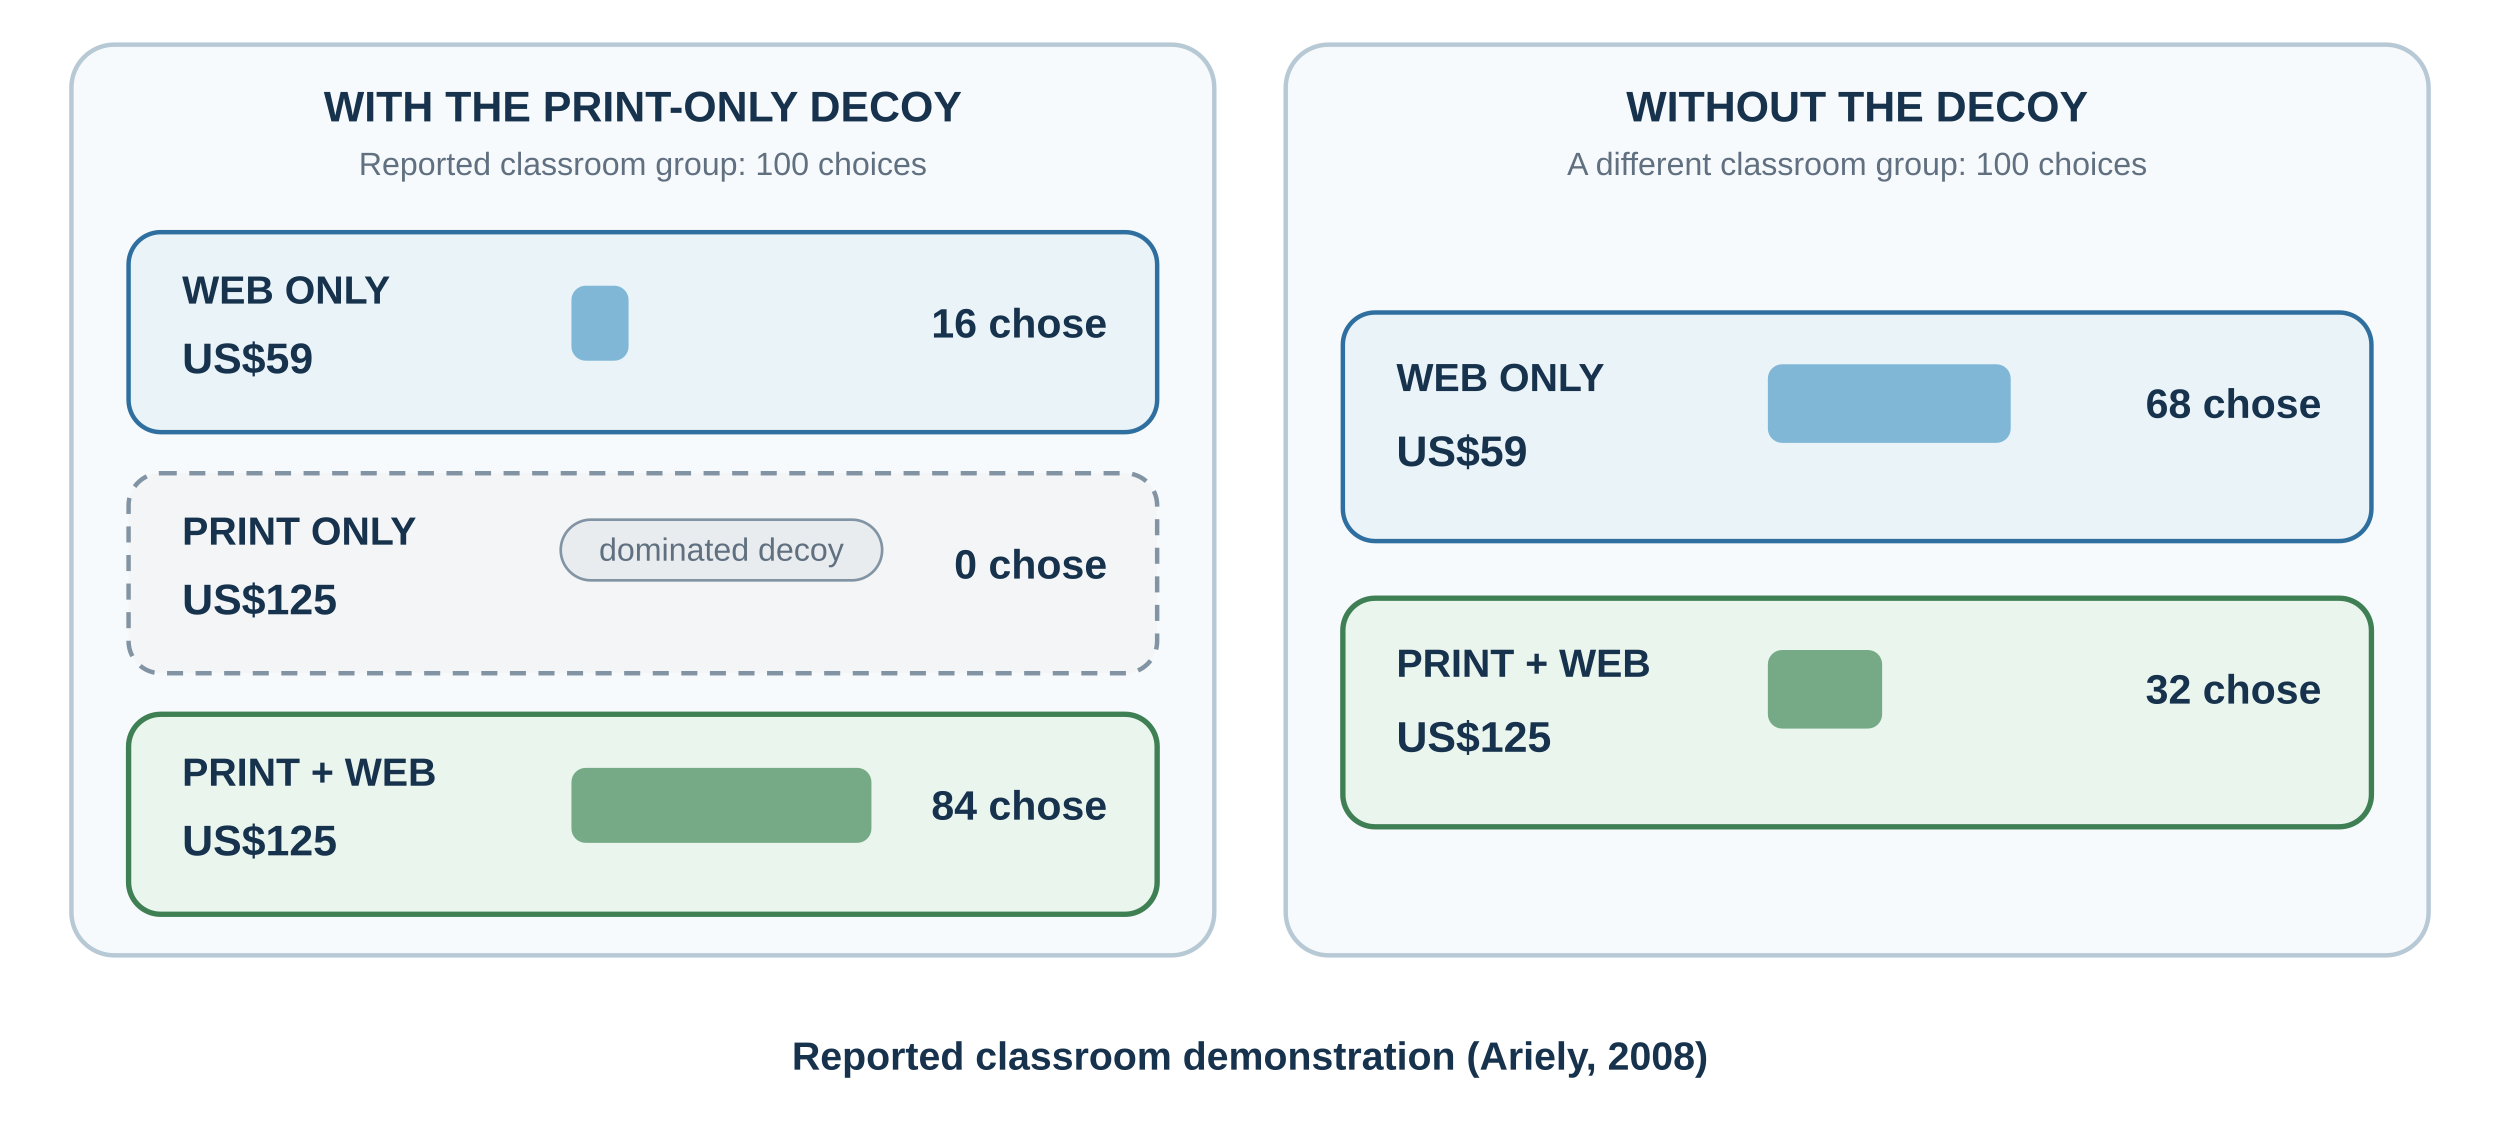
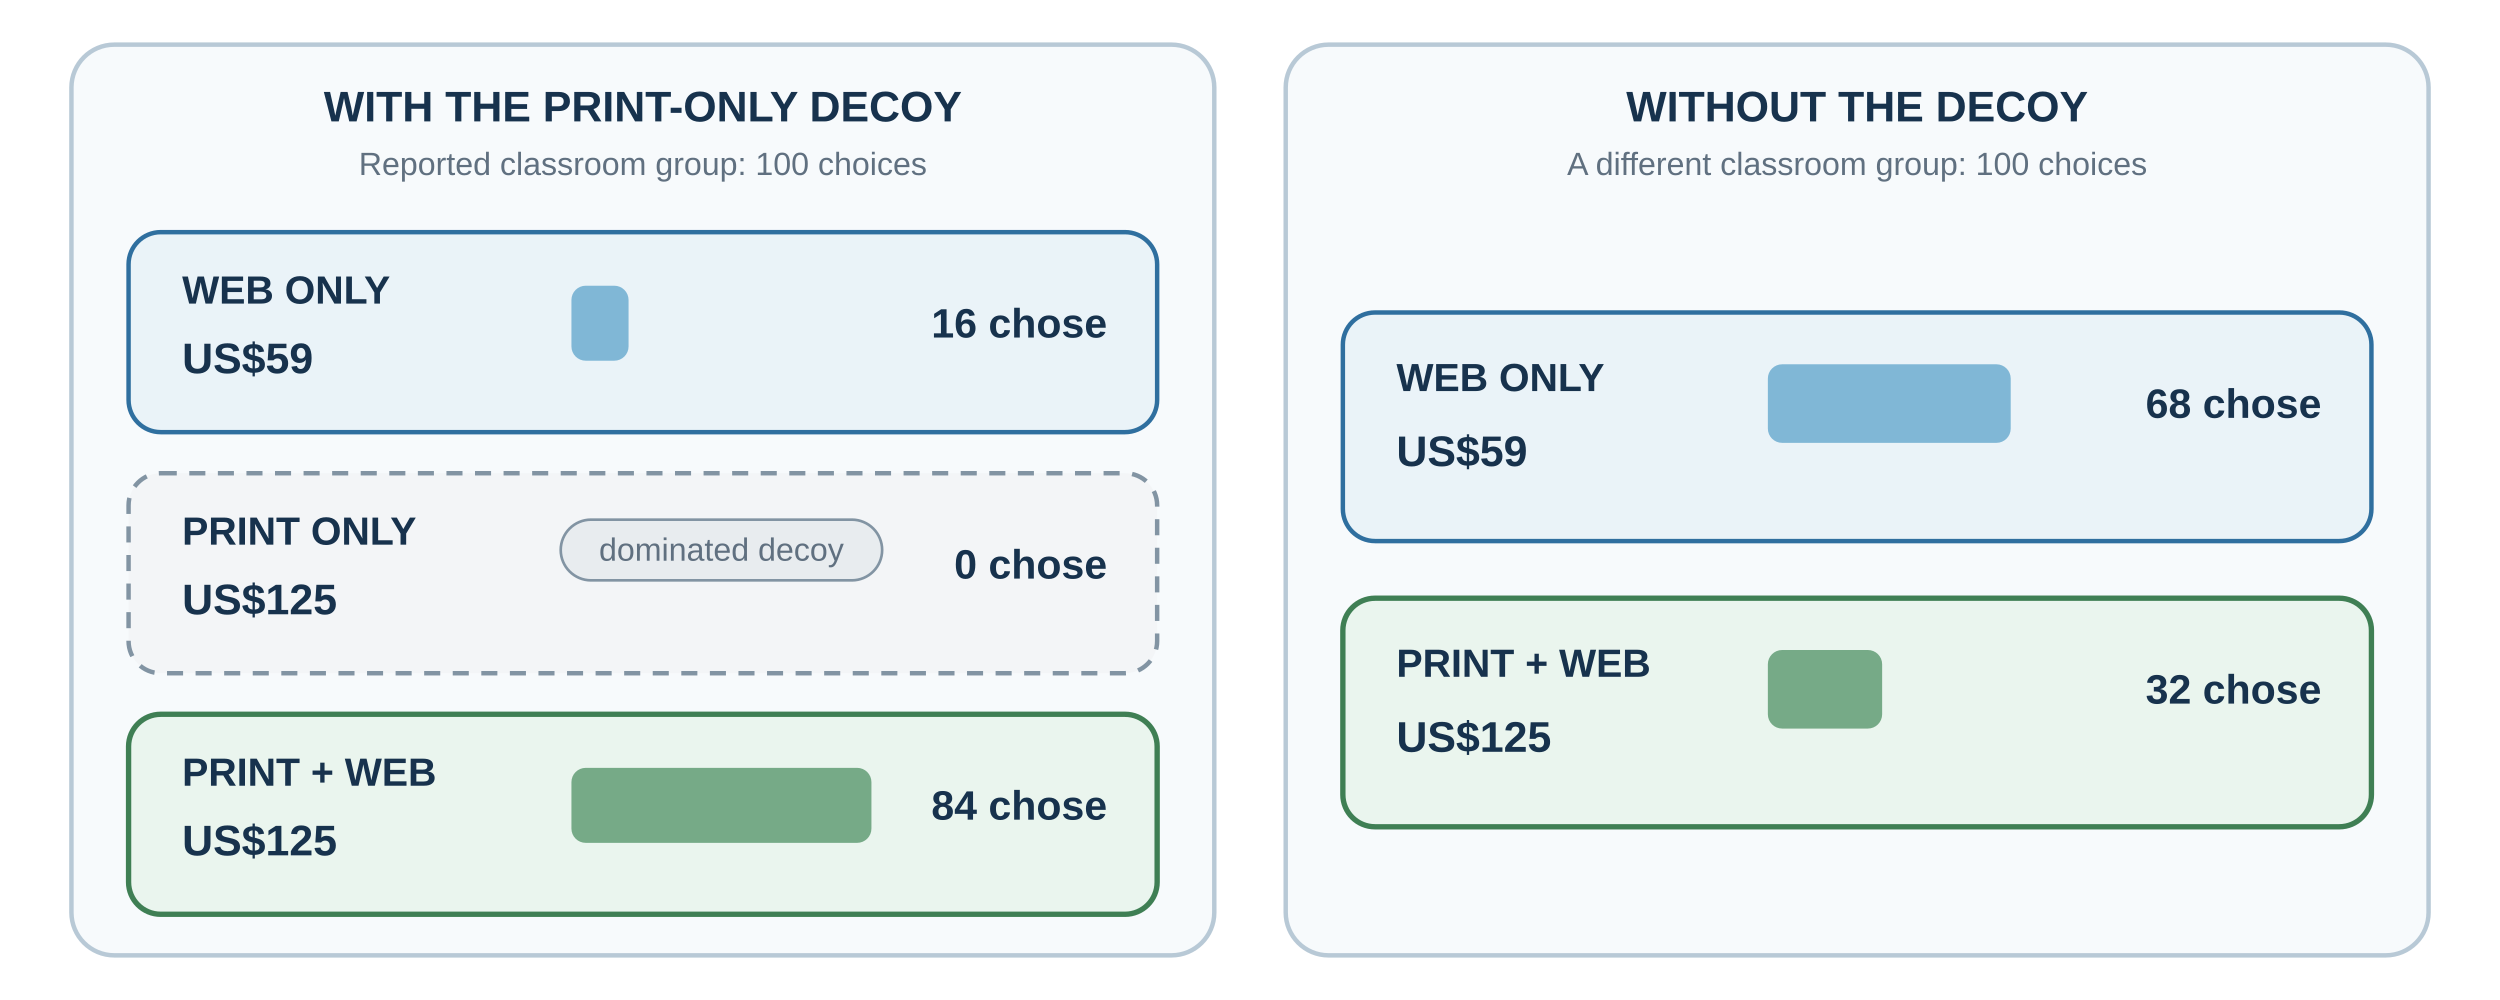
- <svg xmlns="http://www.w3.org/2000/svg" width="1400" height="630" viewBox="0 95 1400 630" role="img" aria-labelledby="title desc">
+ <svg xmlns="http://www.w3.org/2000/svg" width="1400" height="560" viewBox="0 95 1400 560" role="img" aria-labelledby="title desc">
  <defs>
    <style>
      .title{font:700 34px Arial,sans-serif;fill:#17324d}
      .subtitle{font:19px Arial,sans-serif;fill:#607080}
      .panel-title{font:700 24px Arial,sans-serif;fill:#17324d}
      .panel-note{font:18px Arial,sans-serif;fill:#607080}
      .option{font:700 22px Arial,sans-serif;fill:#17324d}
      .price{font:700 24px Arial,sans-serif;fill:#17324d}
      .detail{font:18px Arial,sans-serif;fill:#607080}
      .count{font:700 23px Arial,sans-serif;fill:#17324d}
      .small{font:18px Arial,sans-serif;fill:#607080}
      .footer-strong{font:700 22px Arial,sans-serif;fill:#17324d}
      .footer{font:18px Arial,sans-serif;fill:#536879}
    </style>
  </defs>
  <rect width="1400" height="850" fill="#ffffff" />
  <rect x="40" y="120" width="640" height="510" rx="24" fill="#f7fafc" stroke="#b8c9d6" stroke-width="2.5" />
  <text class="panel-title" x="360" y="163" text-anchor="middle">WITH THE PRINT-ONLY DECOY</text>
  <text class="panel-note" x="360" y="193" text-anchor="middle">Reported classroom group: 100 choices</text>
  <rect x="72" y="225" width="576" height="112" rx="18" fill="#eaf3f8" stroke="#2f6f9f" stroke-width="2.5" />
  <text class="option" x="102" y="265">WEB ONLY</text>
  <text class="price" x="102" y="304">US$59</text>
  <rect x="320" y="255" width="32" height="42" rx="8" fill="#80b7d6" />
  <text class="count" x="620" y="284" text-anchor="end">16 chose</text>
  <rect x="72" y="360" width="576" height="112" rx="18" fill="#f3f5f7" stroke="#8294a3" stroke-width="2.5" stroke-dasharray="9 7" />
  <text class="option" x="102" y="400">PRINT ONLY</text>
  <text class="price" x="102" y="439">US$125</text>
  <rect x="314" y="386" width="180" height="34" rx="17" fill="#e8ecef" stroke="#8294a3" stroke-width="1.5" />
  <text class="small" x="404" y="409" text-anchor="middle">dominated decoy</text>
  <text class="count" x="620" y="419" text-anchor="end">0 chose</text>
  <rect x="72" y="495" width="576" height="112" rx="18" fill="#eaf5ee" stroke="#3f7f54" stroke-width="3" />
  <text class="option" x="102" y="535">PRINT + WEB</text>
  <text class="price" x="102" y="574">US$125</text>
  <rect x="320" y="525" width="168" height="42" rx="8" fill="#76aa87" />
  <text class="count" x="620" y="554" text-anchor="end">84 chose</text>
  <rect x="720" y="120" width="640" height="510" rx="24" fill="#f7fafc" stroke="#b8c9d6" stroke-width="2.5" />
  <text class="panel-title" x="1040" y="163" text-anchor="middle">WITHOUT THE DECOY</text>
  <text class="panel-note" x="1040" y="193" text-anchor="middle">A different classroom group: 100 choices</text>
  <rect x="752" y="270" width="576" height="128" rx="18" fill="#eaf3f8" stroke="#2f6f9f" stroke-width="2.5" />
  <text class="option" x="782" y="314">WEB ONLY</text>
  <text class="price" x="782" y="356">US$59</text>
  <rect x="990" y="299" width="136" height="44" rx="8" fill="#80b7d6" />
  <text class="count" x="1300" y="329" text-anchor="end">68 chose</text>
  <rect x="752" y="430" width="576" height="128" rx="18" fill="#eaf5ee" stroke="#3f7f54" stroke-width="3" />
  <text class="option" x="782" y="474">PRINT + WEB</text>
  <text class="price" x="782" y="516">US$125</text>
  <rect x="990" y="459" width="64" height="44" rx="8" fill="#76aa87" />
  <text class="count" x="1300" y="489" text-anchor="end">32 chose</text>
-   <text class="footer-strong" x="700" y="694" text-anchor="middle">Reported classroom demonstration (Ariely, 2008)</text>
</svg>
